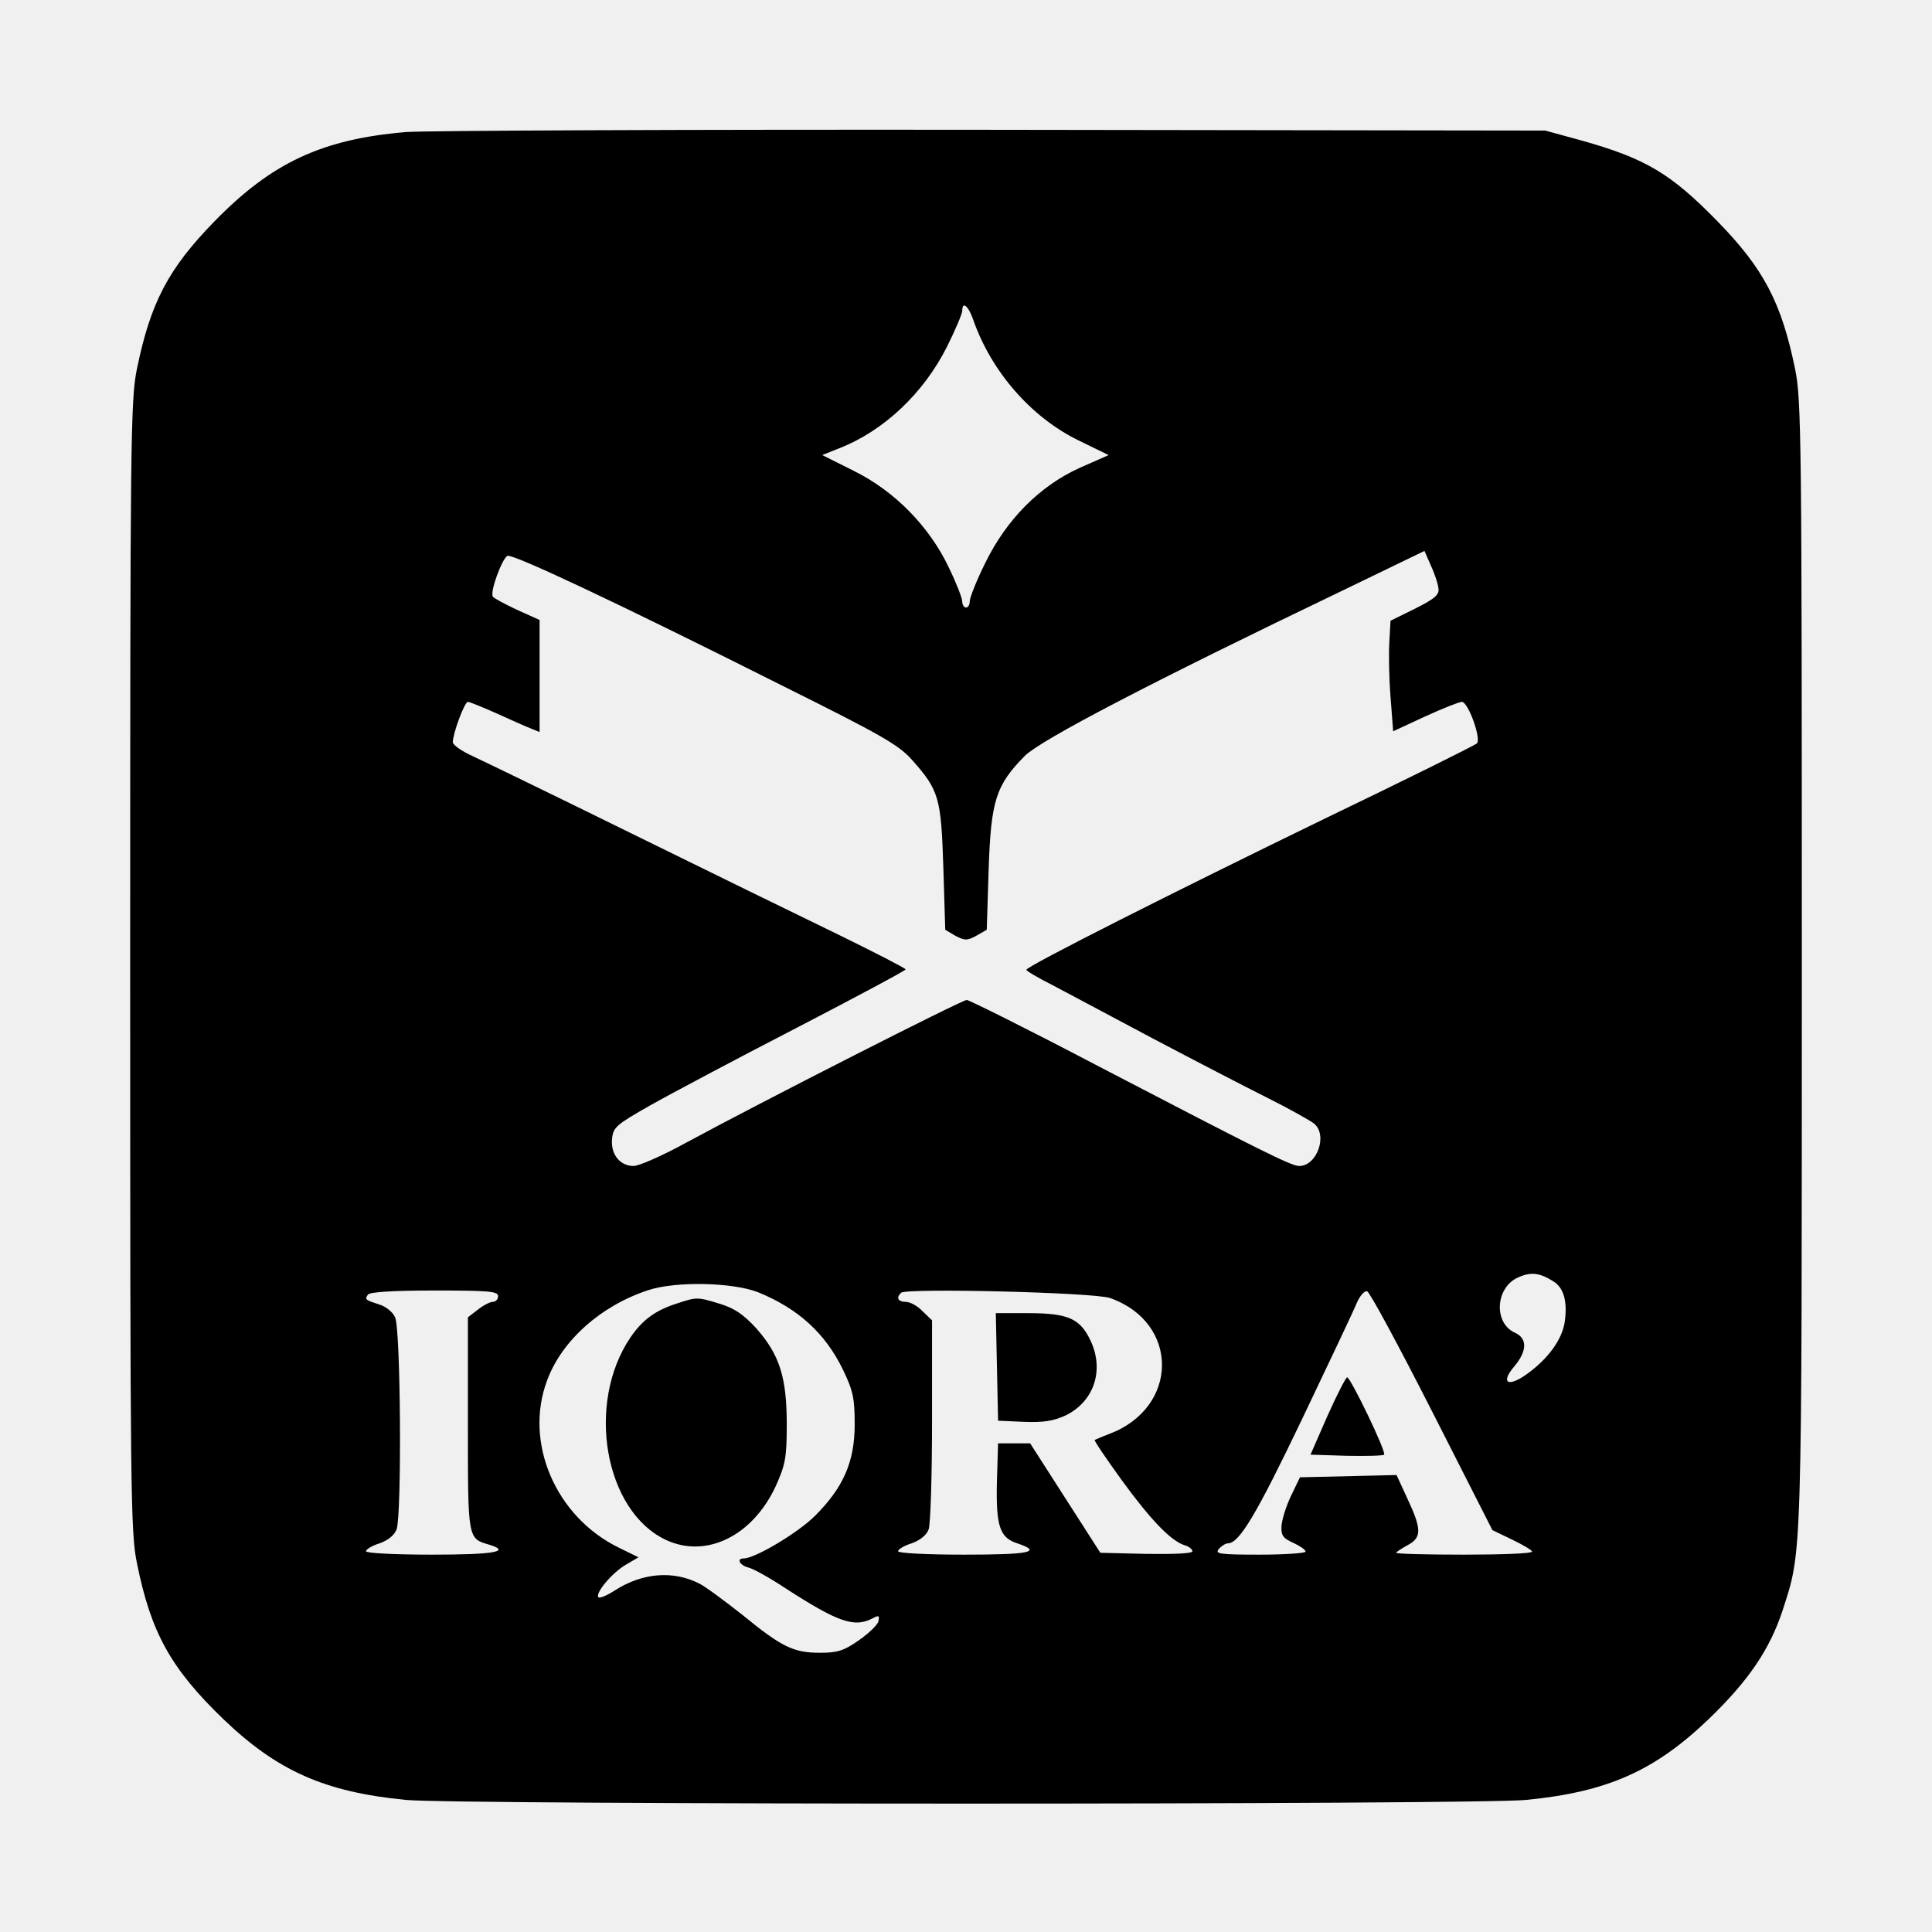
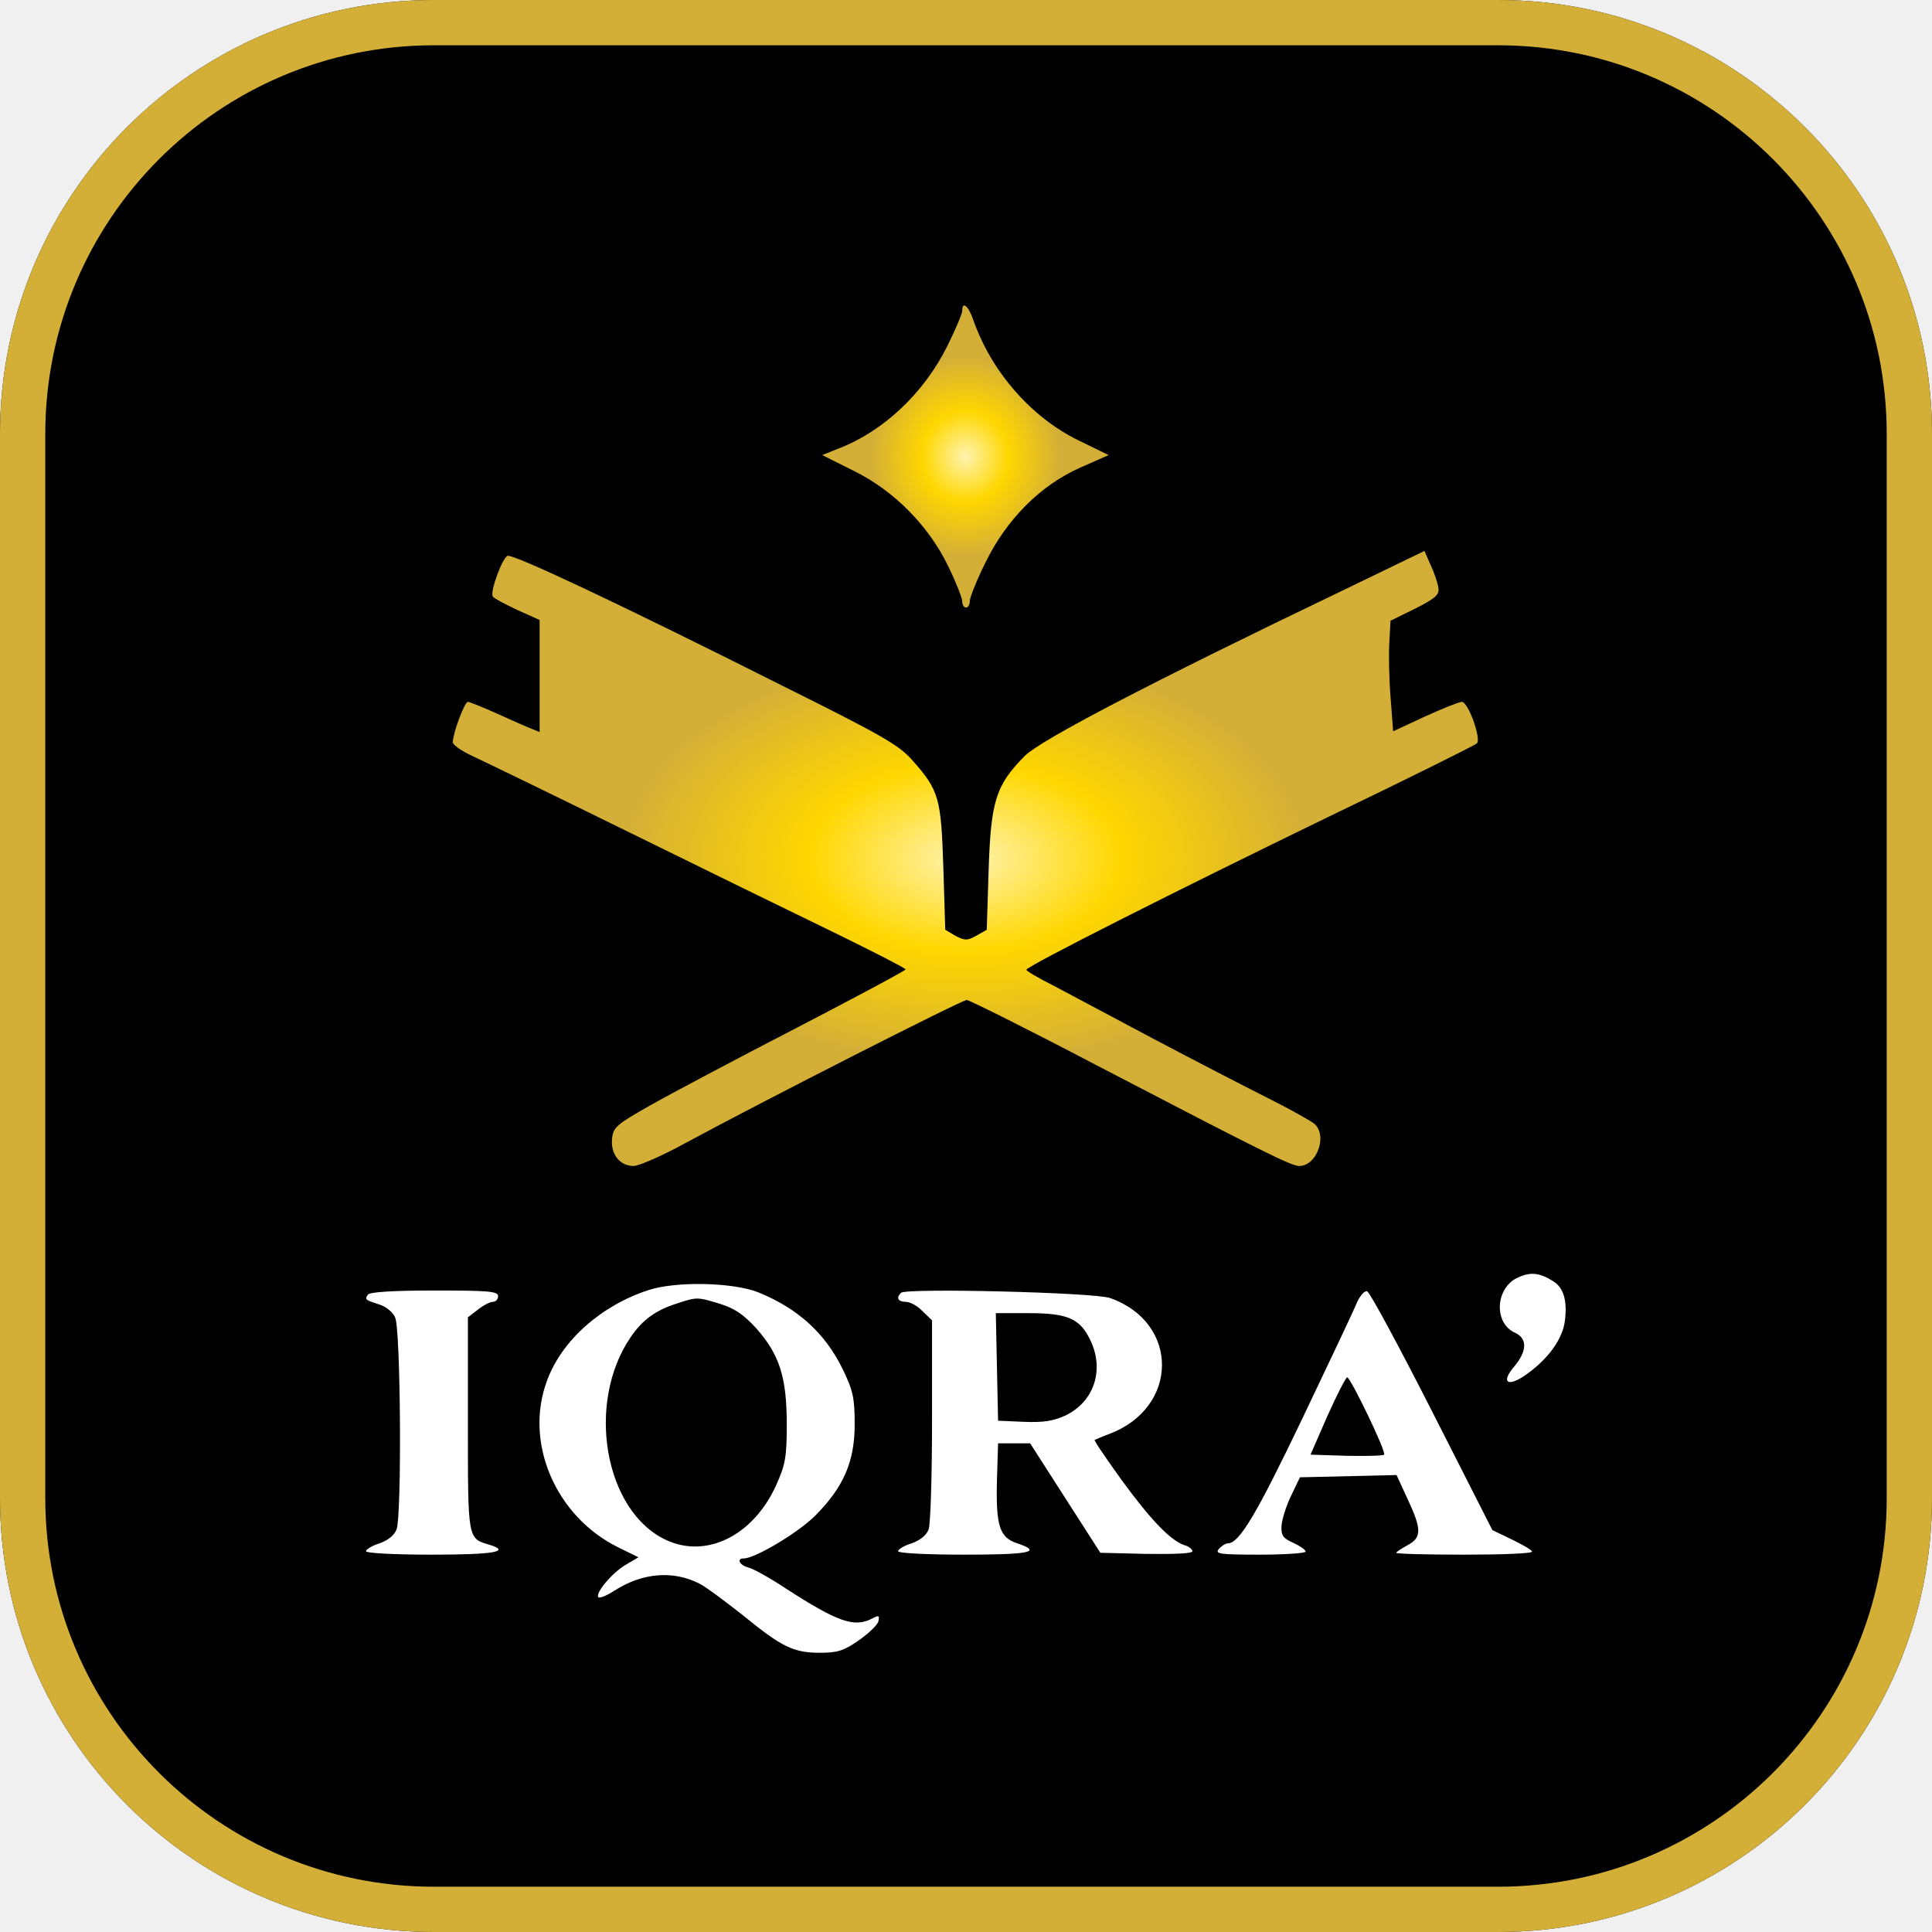
- <svg xmlns="http://www.w3.org/2000/svg" version="1.0" width="512pt" height="512pt" viewBox="0 0 512 512" preserveAspectRatio="xMidYMid meet">
+ <svg xmlns="http://www.w3.org/2000/svg" version="1.0" width="512" height="512" viewBox="0 0 512 512" preserveAspectRatio="xMidYMid meet">
+   <defs>
+     <radialGradient id="goldGrad" cx="50%" cy="50%" r="60%">
+       <stop offset="0%" stop-color="#FFF3B0" />
+       <stop offset="25%" stop-color="#FFD700" />
+       <stop offset="55%" stop-color="#D4AF37" />
+       <stop offset="100%" stop-color="#D4AF37" />
+     </radialGradient>
+   </defs>
+   <rect width="512" height="512" rx="115" fill="#000000" />
+   <rect x="6" y="6" width="500" height="500" rx="109" fill="none" stroke="url(#goldGrad)" stroke-width="12" />
+   <g transform="translate(0,512) scale(0.1,-0.1)" fill="url(#goldGrad)" stroke="none">
+     <path d="M2579 4273 c48 -138 154 -259 279 -320 l80 -39 -77 -34 c-106 -48 -194 -137 -250 -252 -23 -46 -41 -92 -41 -101 0 -9 -4 -17 -10 -17 -5 0 -10 7 -10 16 0 9 -16 50 -36 91 -52 109 -144 202 -251 255 l-84 42 45 18 c118 46 224 146 286 270 22 44 40 87 40 94 0 27 16 14 29 -23z" />
+     <path d="M3812 3561 c3 -17 -10 -28 -62 -54 l-65 -32 -3 -55 c-2 -30 -1 -96 3 -146 l7 -92 84 39 c46 21 91 39 98 39 17 0 52 -98 40 -110 -5 -5 -182 -93 -394 -195 -408 -198 -800 -396 -800 -405 0 -3 30 -21 68 -40 37 -20 157 -83 267 -142 110 -58 247 -129 305 -158 58 -29 113 -60 123 -68 36 -31 7 -112 -40 -112 -21 0 -101 40 -539 268 -181 95 -336 172 -342 172 -13 0 -544 -270 -747 -380 -60 -33 -122 -60 -136 -60 -36 0 -61 31 -57 72 3 30 10 37 100 88 53 30 228 123 387 205 160 83 291 153 291 156 0 3 -82 45 -182 94 -101 49 -347 169 -548 268 -201 99 -389 190 -417 203 -29 13 -53 30 -53 37 0 23 31 107 40 107 4 0 39 -14 77 -31 37 -17 78 -35 91 -40 l22 -9 0 149 0 148 -60 27 c-32 15 -62 31 -64 35 -8 13 25 102 39 108 15 5 282 -120 726 -343 267 -133 311 -158 347 -199 71 -80 76 -100 82 -285 l5 -164 27 -16 c25 -13 31 -13 55 0 l28 16 5 159 c6 183 19 224 96 302 44 43 331 193 844 439 l215 104 17 -39 c10 -21 19 -49 20 -60z" />
+   </g>
+   <g transform="translate(0,512) scale(0.1,-0.1)" fill="#FFFFFF" stroke="none">
+     <path d="M4117 1724 c27 -17 37 -52 30 -105 -6 -47 -43 -99 -100 -140 -51 -37 -72 -24 -33 21 33 40 34 73 1 88 -58 26 -52 121 9 147 33 15 57 12 93 -11z" />
+     <path d="M2010 1695 c105 -43 177 -108 224 -205 27 -56 31 -76 31 -145 0 -99 -30 -167 -105 -242 -45 -45 -159 -113 -189 -113 -20 0 -11 -18 12 -24 13 -3 58 -28 100 -56 138 -89 181 -104 229 -79 17 9 19 8 16 -7 -1 -9 -25 -32 -52 -51 -40 -28 -57 -33 -103 -33 -70 0 -101 15 -205 100 -47 37 -98 75 -114 83 -70 36 -152 29 -225 -18 -20 -13 -39 -21 -43 -18 -10 10 36 65 72 86 l34 20 -53 26 c-167 82 -251 279 -189 443 39 106 143 198 268 239 73 24 224 21 292 -6z" />
+     <path d="M1320 1685 c0 -8 -6 -15 -14 -15 -7 0 -25 -9 -40 -21 l-26 -20 0 -283 c0 -308 -1 -303 58 -320 57 -18 10 -26 -153 -26 -100 0 -175 4 -175 9 0 5 16 15 36 21 22 8 39 21 45 37 14 38 11 533 -4 562 -6 14 -25 29 -42 34 -37 12 -39 13 -30 26 4 7 66 11 176 11 144 0 169 -2 169 -15z" />
+     <path d="M2942 1680 c184 -65 183 -290 -2 -360 -19 -7 -37 -15 -39 -16 -2 -2 31 -50 72 -107 78 -107 130 -160 166 -172 12 -3 21 -11 21 -16 0 -6 -48 -8 -122 -7 l-122 3 -93 145 -93 145 -43 0 -42 0 -3 -99 c-3 -120 7 -151 54 -166 68 -23 33 -30 -141 -30 -100 0 -175 4 -175 9 0 5 16 15 36 21 22 8 39 21 45 37 5 13 9 143 9 289 l0 265 -25 24 c-13 14 -33 25 -45 25 -20 0 -26 11 -12 24 13 13 513 1 554 -14z" />
+     <path d="M3795 1380 l160 -315 52 -25 c29 -14 53 -28 53 -32 0 -5 -81 -8 -180 -8 -99 0 -180 2 -180 5 0 2 14 11 30 20 38 20 38 42 0 123 l-29 63 -128 -3 -128 -3 -24 -50 c-13 -27 -24 -63 -25 -80 -1 -25 5 -32 32 -44 17 -8 32 -18 32 -23 0 -4 -55 -8 -121 -8 -107 0 -120 2 -109 15 7 8 18 15 24 15 30 0 75 75 197 330 72 151 138 290 145 308 8 18 20 32 27 30 7 -2 84 -145 172 -318z" />
+   </g>
  <g transform="translate(0,512) scale(0.1,-0.1)" fill="#000000" stroke="none">
-     <path d="M1075 4770 c-222 -19 -355 -81 -507 -237 -122 -125 -169 -215 -205 -390 -17 -82 -18 -183 -18 -1583 0 -1400 1 -1501 18 -1583 37 -184 90 -279 229 -413 143 -137 268 -193 484 -214 132 -13 2836 -13 2968 0 216 21 341 77 484 214 106 102 162 185 196 288 52 162 51 112 51 1713 0 1396 -1 1496 -18 1578 -36 175 -83 265 -205 390 -125 128 -191 167 -362 215 l-95 26 -1465 2 c-806 1 -1505 -2 -1555 -6z m1504 -497 c48 -138 154 -259 279 -320 l80 -39 -77 -34 c-106 -48 -194 -137 -250 -252 -23 -46 -41 -92 -41 -101 0 -9 -4 -17 -10 -17 -5 0 -10 7 -10 16 0 9 -16 50 -36 91 -52 109 -144 202 -251 255 l-84 42 45 18 c118 46 224 146 286 270 22 44 40 87 40 94 0 27 16 14 29 -23z m1233 -712 c3 -17 -10 -28 -62 -54 l-65 -32 -3 -55 c-2 -30 -1 -96 3 -146 l7 -92 84 39 c46 21 91 39 98 39 17 0 52 -98 40 -110 -5 -5 -182 -93 -394 -195 -408 -198 -800 -396 -800 -405 0 -3 30 -21 68 -40 37 -20 157 -83 267 -142 110 -58 247 -129 305 -158 58 -29 113 -60 123 -68 36 -31 7 -112 -40 -112 -21 0 -101 40 -539 268 -181 95 -336 172 -342 172 -13 0 -544 -270 -747 -380 -60 -33 -122 -60 -136 -60 -36 0 -61 31 -57 72 3 30 10 37 100 88 53 30 228 123 387 205 160 83 291 153 291 156 0 3 -82 45 -182 94 -101 49 -347 169 -548 268 -201 99 -389 190 -417 203 -29 13 -53 30 -53 37 0 23 31 107 40 107 4 0 39 -14 77 -31 37 -17 78 -35 91 -40 l22 -9 0 149 0 148 -60 27 c-32 15 -62 31 -64 35 -8 13 25 102 39 108 15 5 282 -120 726 -343 267 -133 311 -158 347 -199 71 -80 76 -100 82 -285 l5 -164 27 -16 c25 -13 31 -13 55 0 l28 16 5 159 c6 183 19 224 96 302 44 43 331 193 844 439 l215 104 17 -39 c10 -21 19 -49 20 -60z m305 -1837 c27 -17 37 -52 30 -105 -6 -47 -43 -99 -100 -140 -51 -37 -72 -24 -33 21 33 40 34 73 1 88 -58 26 -52 121 9 147 33 15 57 12 93 -11z m-2107 -29 c105 -43 177 -108 224 -205 27 -56 31 -76 31 -145 0 -99 -30 -167 -105 -242 -45 -45 -159 -113 -189 -113 -20 0 -11 -18 12 -24 13 -3 58 -28 100 -56 138 -89 181 -104 229 -79 17 9 19 8 16 -7 -1 -9 -25 -32 -52 -51 -40 -28 -57 -33 -103 -33 -70 0 -101 15 -205 100 -47 37 -98 75 -114 83 -70 36 -152 29 -225 -18 -20 -13 -39 -21 -43 -18 -10 10 36 65 72 86 l34 20 -53 26 c-167 82 -251 279 -189 443 39 106 143 198 268 239 73 24 224 21 292 -6z m-690 -10 c0 -8 -6 -15 -14 -15 -7 0 -25 -9 -40 -21 l-26 -20 0 -283 c0 -308 -1 -303 58 -320 57 -18 10 -26 -153 -26 -100 0 -175 4 -175 9 0 5 16 15 36 21 22 8 39 21 45 37 14 38 11 533 -4 562 -6 14 -25 29 -42 34 -37 12 -39 13 -30 26 4 7 66 11 176 11 144 0 169 -2 169 -15z m1622 -5 c184 -65 183 -290 -2 -360 -19 -7 -37 -15 -39 -16 -2 -2 31 -50 72 -107 78 -107 130 -160 166 -172 12 -3 21 -11 21 -16 0 -6 -48 -8 -122 -7 l-122 3 -93 145 -93 145 -43 0 -42 0 -3 -99 c-3 -120 7 -151 54 -166 68 -23 33 -30 -141 -30 -100 0 -175 4 -175 9 0 5 16 15 36 21 22 8 39 21 45 37 5 13 9 143 9 289 l0 265 -25 24 c-13 14 -33 25 -45 25 -20 0 -26 11 -12 24 13 13 513 1 554 -14z m853 -300 l160 -315 52 -25 c29 -14 53 -28 53 -32 0 -5 -81 -8 -180 -8 -99 0 -180 2 -180 5 0 2 14 11 30 20 38 20 38 42 0 123 l-29 63 -128 -3 -128 -3 -24 -50 c-13 -27 -24 -63 -25 -80 -1 -25 5 -32 32 -44 17 -8 32 -18 32 -23 0 -4 -55 -8 -121 -8 -107 0 -120 2 -109 15 7 8 18 15 24 15 30 0 75 75 197 330 72 151 138 290 145 308 8 18 20 32 27 30 7 -2 84 -145 172 -318z" />
    <path d="M1795 1666 c-57 -18 -92 -43 -124 -90 -119 -175 -69 -461 94 -537 107 -50 230 11 291 143 25 56 29 74 29 163 0 125 -19 185 -81 255 -35 38 -58 53 -97 65 -59 18 -60 18 -112 1z" />
    <path d="M2642 1498 l3 -143 68 -3 c53 -2 78 2 111 17 74 36 102 117 68 194 -28 62 -59 77 -167 77 l-86 0 3 -142z" />
    <path d="M3518 1368 l-45 -103 95 -3 c52 -1 97 0 100 3 7 6 -89 205 -98 205 -3 0 -27 -46 -52 -102z" />
  </g>
</svg>
